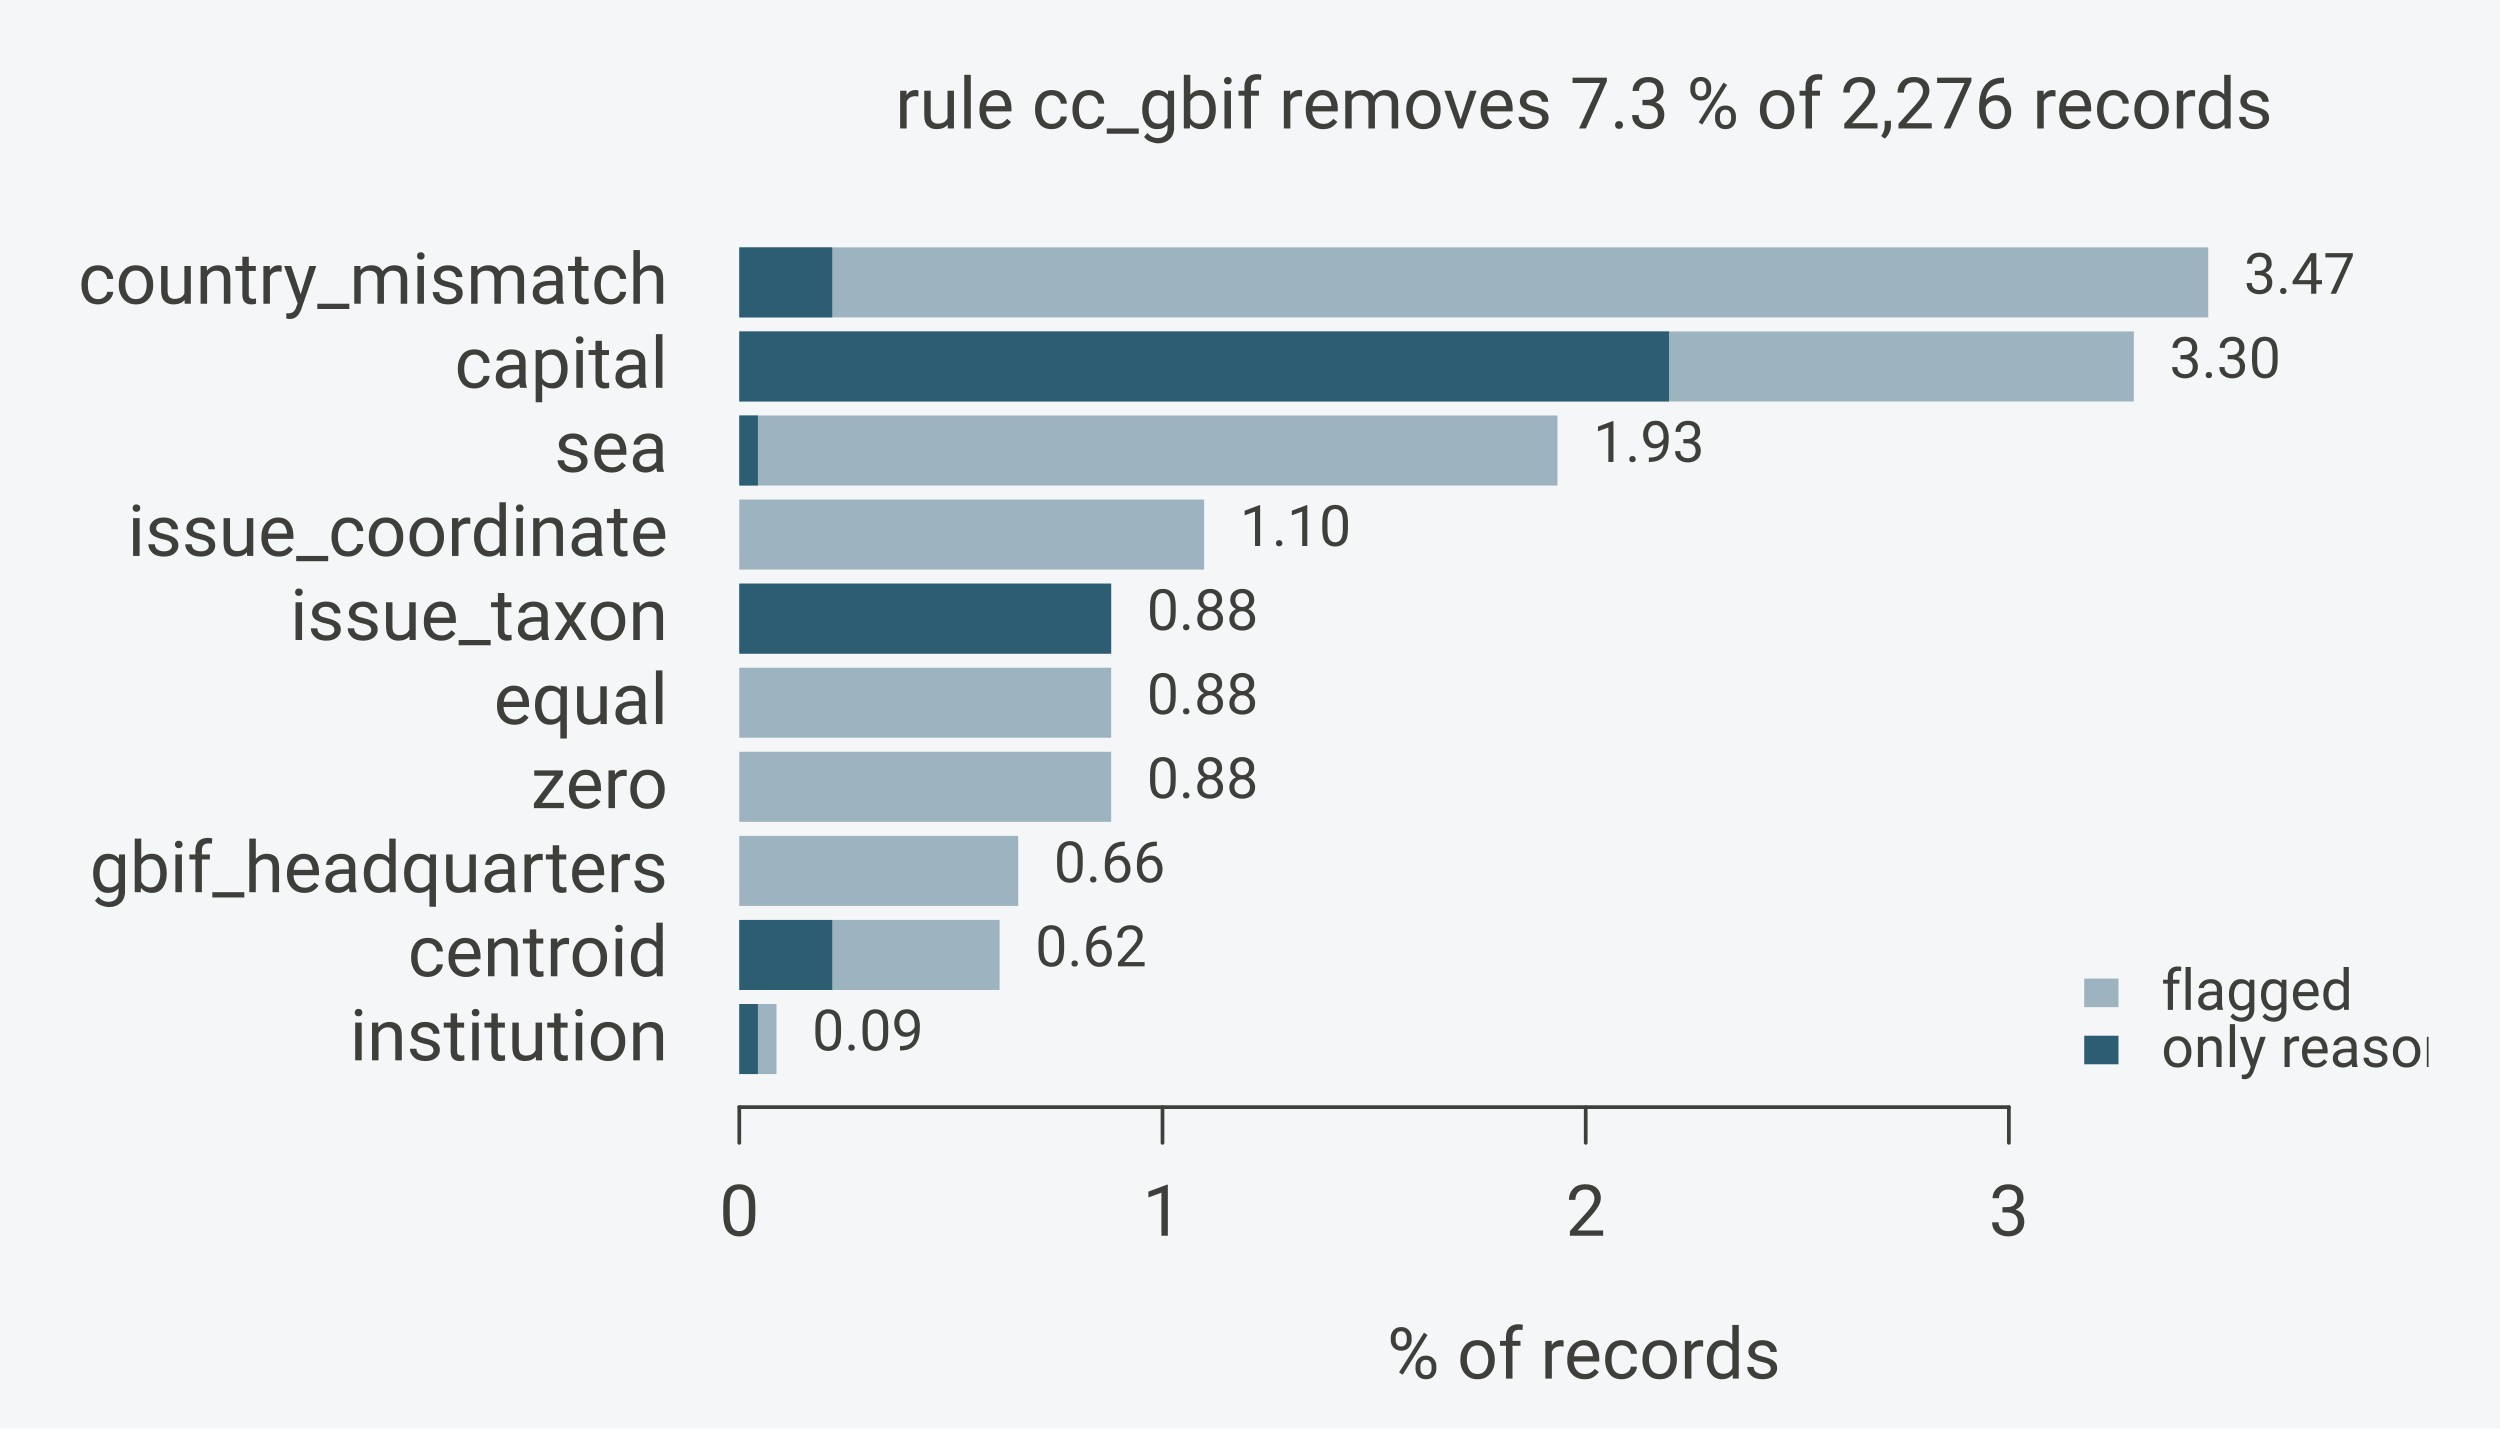
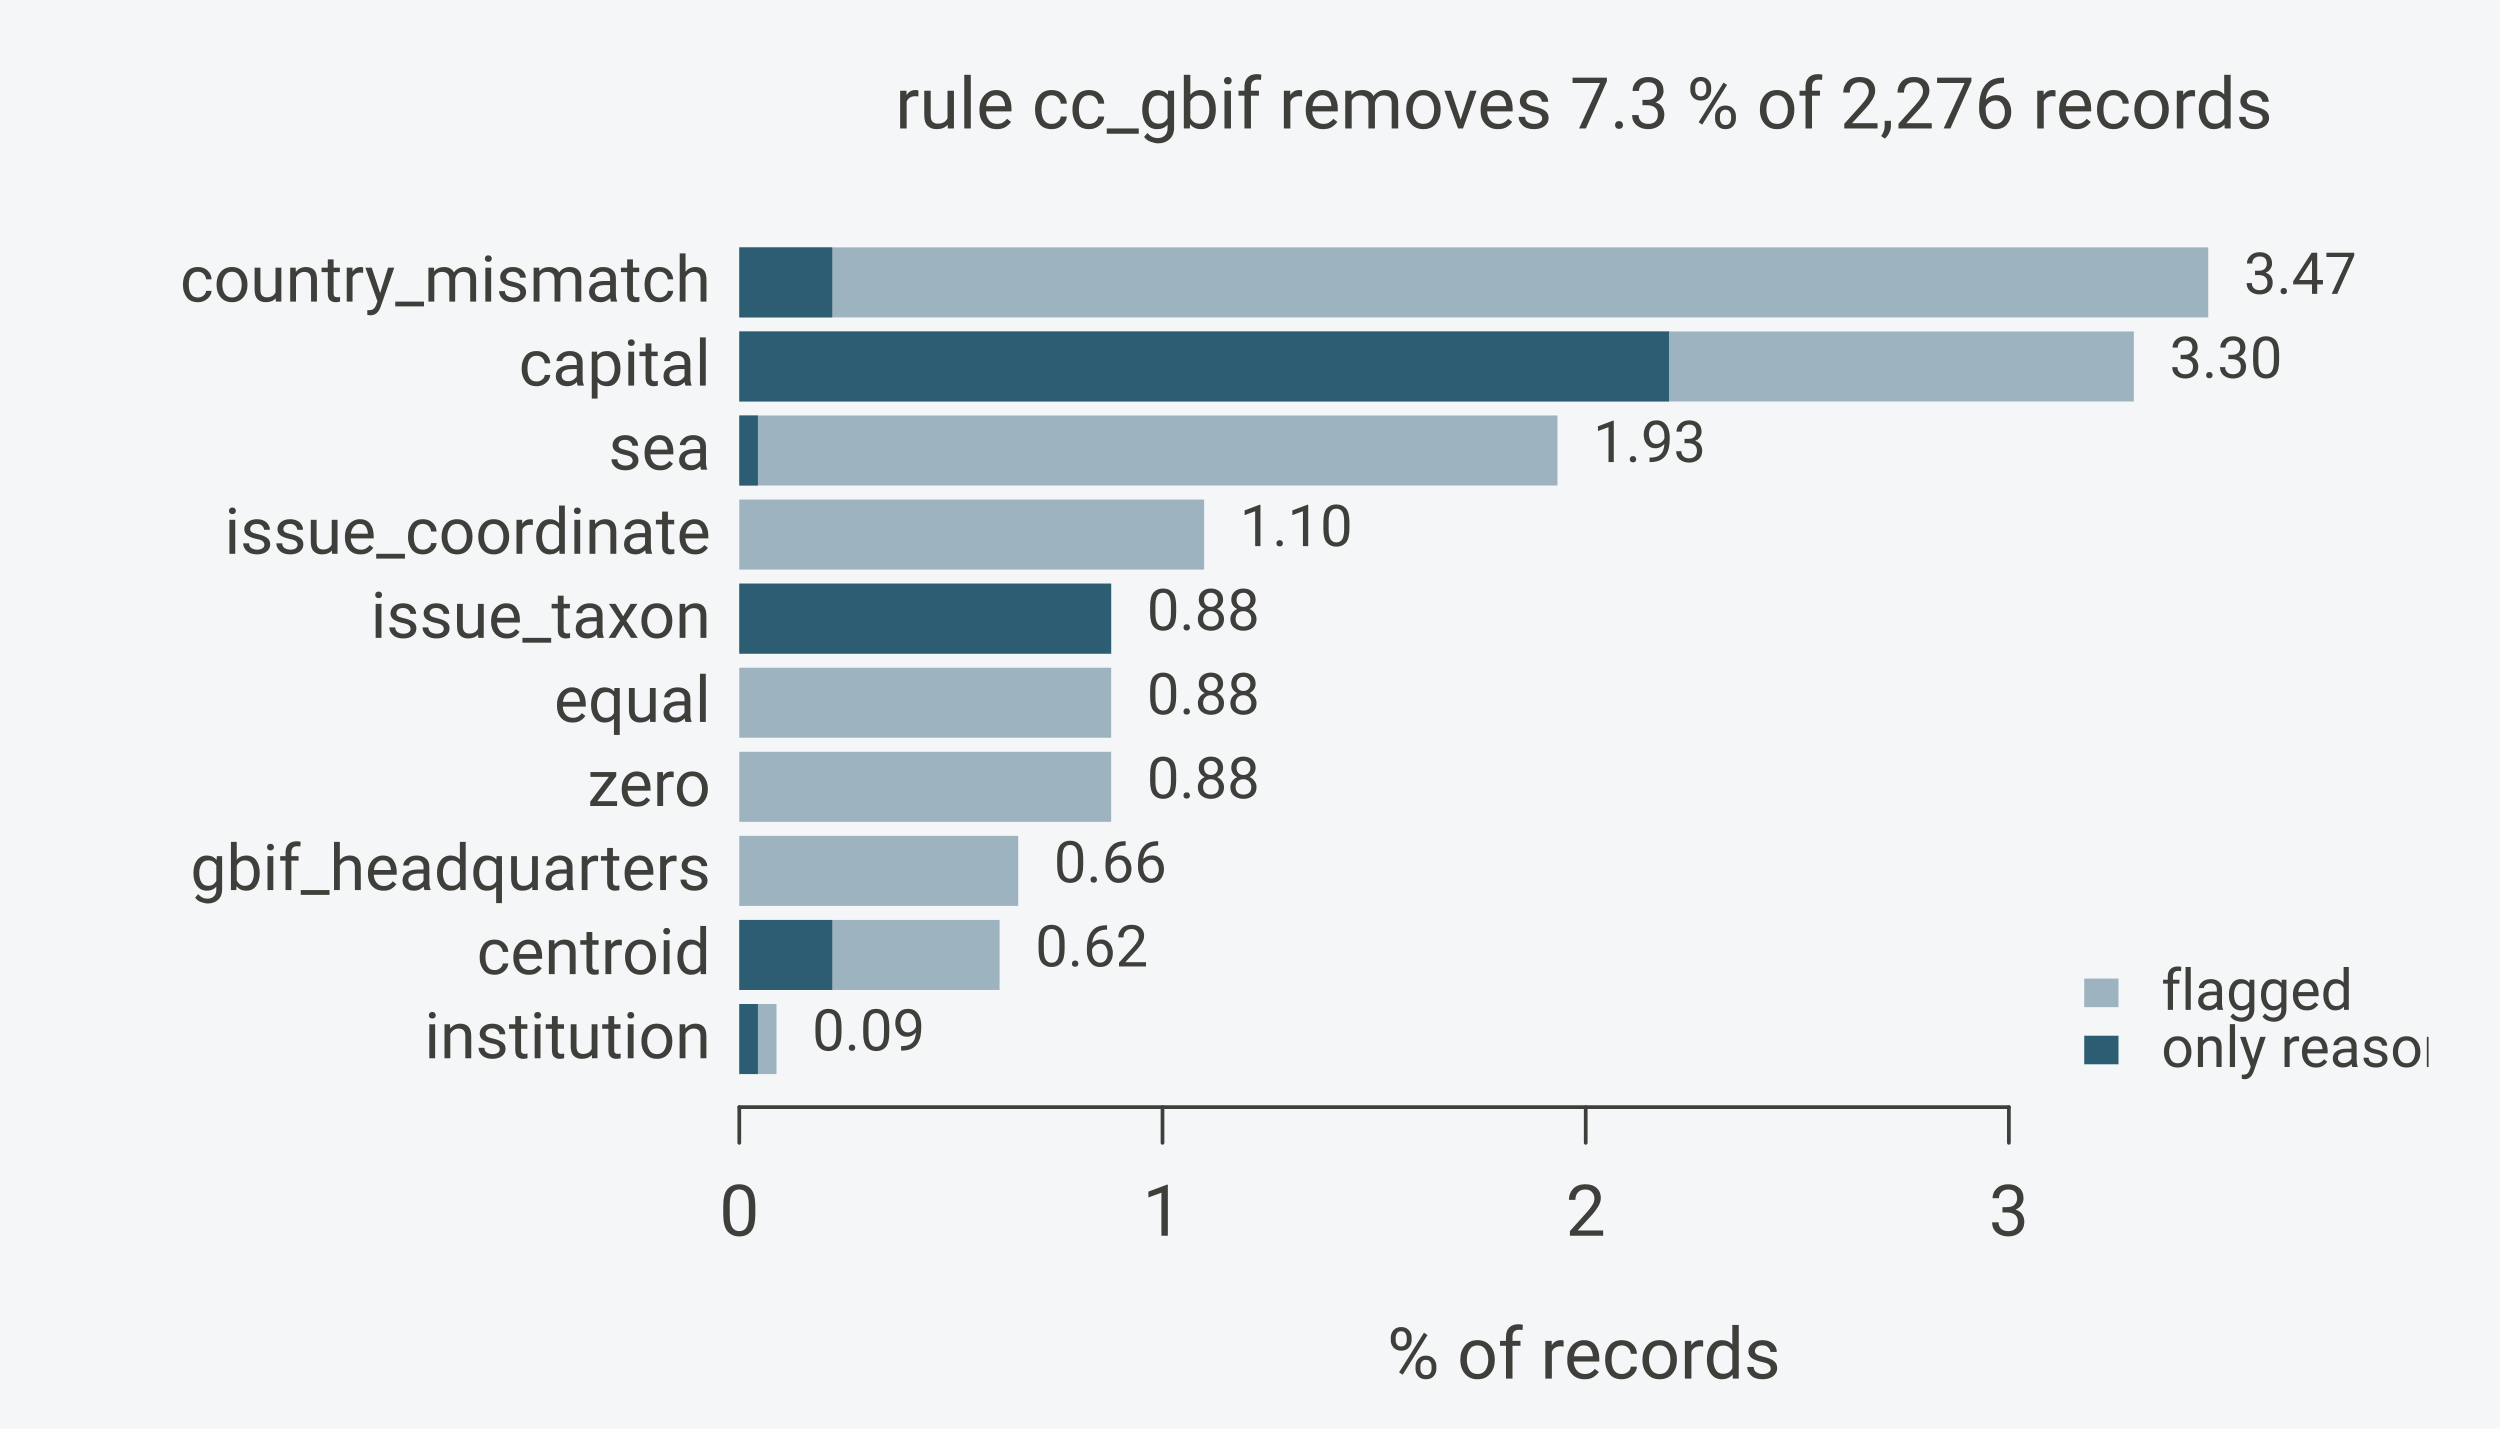
<svg xmlns="http://www.w3.org/2000/svg" width="504.00pt" height="288.00pt" viewBox="0 0 504.00 288.00">
  <g class="svglite">
    <defs>
      <style type="text/css">
    /* theme-aware-processed */
    .svglite line, .svglite polyline, .svglite polygon, .svglite path, .svglite circle {
      fill: none;
      stroke: #3E3F3A;
      stroke-linecap: round;
      stroke-linejoin: round;
      stroke-miterlimit: 10.00;
    }
    .svglite &gt; g &gt; rect {
      fill: none;
      stroke: #3E3F3A;
      stroke-linecap: round;
      stroke-linejoin: round;
      stroke-miterlimit: 10.00;
    }
    .svglite text {
      white-space: pre;
      fill: #3E3F3A;
    }
    .svglite g.glyphgroup path {
      fill: inherit;
      stroke: none;
    }
  </style>
    </defs>
    <rect width="100%" height="100%" style="stroke: none; fill: #F5F6F8;" />
    <defs>
      <clipPath id="cpMC4wMHw1MDQuMDB8MC4wMHwyODguMDA=">
        <rect x="0.00" y="0.00" width="504.00" height="288.00" />
      </clipPath>
    </defs>
    <g clip-path="url(#cpMC4wMHw1MDQuMDB8MC4wMHwyODguMDA=)">
      <rect x="149.04" y="202.41" width="7.50" height="14.12" style="stroke-width: 0.75; stroke: none; fill: #9DB4C0;" />
      <rect x="149.04" y="185.46" width="52.48" height="14.12" style="stroke-width: 0.75; stroke: none; fill: #9DB4C0;" />
      <rect x="149.04" y="168.51" width="56.23" height="14.12" style="stroke-width: 0.75; stroke: none; fill: #9DB4C0;" />
      <rect x="149.04" y="151.56" width="74.97" height="14.12" style="stroke-width: 0.75; stroke: none; fill: #9DB4C0;" />
      <rect x="149.04" y="134.61" width="74.97" height="14.12" style="stroke-width: 0.75; stroke: none; fill: #9DB4C0;" />
      <rect x="149.04" y="117.66" width="74.97" height="14.12" style="stroke-width: 0.75; stroke: none; fill: #9DB4C0;" />
      <rect x="149.04" y="100.71" width="93.71" height="14.12" style="stroke-width: 0.75; stroke: none; fill: #9DB4C0;" />
      <rect x="149.04" y="83.76" width="164.94" height="14.12" style="stroke-width: 0.75; stroke: none; fill: #9DB4C0;" />
      <rect x="149.04" y="66.82" width="281.14" height="14.12" style="stroke-width: 0.75; stroke: none; fill: #9DB4C0;" />
      <rect x="149.04" y="49.87" width="296.14" height="14.12" style="stroke-width: 0.75; stroke: none; fill: #9DB4C0;" />
-       <text x="134.64" y="213.77" text-anchor="end" style="font-size: 1.2em; font-family: &quot;Roboto&quot;, -apple-system, BlinkMacSystemFont, &quot;Segoe UI&quot;, system-ui, sans-serif;">institution</text>
-       <text x="134.64" y="196.82" text-anchor="end" style="font-size: 1.2em; font-family: &quot;Roboto&quot;, -apple-system, BlinkMacSystemFont, &quot;Segoe UI&quot;, system-ui, sans-serif;">centroid</text>
-       <text x="134.64" y="179.87" text-anchor="end" style="font-size: 1.2em; font-family: &quot;Roboto&quot;, -apple-system, BlinkMacSystemFont, &quot;Segoe UI&quot;, system-ui, sans-serif;">gbif_headquarters</text>
-       <text x="134.64" y="162.92" text-anchor="end" style="font-size: 1.2em; font-family: &quot;Roboto&quot;, -apple-system, BlinkMacSystemFont, &quot;Segoe UI&quot;, system-ui, sans-serif;">zero</text>
-       <text x="134.64" y="145.97" text-anchor="end" style="font-size: 1.2em; font-family: &quot;Roboto&quot;, -apple-system, BlinkMacSystemFont, &quot;Segoe UI&quot;, system-ui, sans-serif;">equal</text>
-       <text x="134.64" y="129.02" text-anchor="end" style="font-size: 1.2em; font-family: &quot;Roboto&quot;, -apple-system, BlinkMacSystemFont, &quot;Segoe UI&quot;, system-ui, sans-serif;">issue_taxon</text>
-       <text x="134.64" y="112.07" text-anchor="end" style="font-size: 1.2em; font-family: &quot;Roboto&quot;, -apple-system, BlinkMacSystemFont, &quot;Segoe UI&quot;, system-ui, sans-serif;">issue_coordinate</text>
-       <text x="134.64" y="95.13" text-anchor="end" style="font-size: 1.2em; font-family: &quot;Roboto&quot;, -apple-system, BlinkMacSystemFont, &quot;Segoe UI&quot;, system-ui, sans-serif;">sea</text>
-       <text x="134.64" y="78.18" text-anchor="end" style="font-size: 1.2em; font-family: &quot;Roboto&quot;, -apple-system, BlinkMacSystemFont, &quot;Segoe UI&quot;, system-ui, sans-serif;">capital</text>
-       <text x="134.64" y="61.23" text-anchor="end" style="font-size: 1.2em; font-family: &quot;Roboto&quot;, -apple-system, BlinkMacSystemFont, &quot;Segoe UI&quot;, system-ui, sans-serif;">country_mismatch</text>
      <text x="319.32" y="277.92" text-anchor="middle" style="font-size: 1.2em; font-family: &quot;Roboto&quot;, -apple-system, BlinkMacSystemFont, &quot;Segoe UI&quot;, system-ui, sans-serif;">% of records</text>
      <line x1="149.04" y1="223.20" x2="404.99" y2="223.20" style="stroke-width: 0.75;" />
      <line x1="149.04" y1="223.20" x2="149.04" y2="230.40" style="stroke-width: 0.75;" />
      <line x1="234.36" y1="223.20" x2="234.36" y2="230.40" style="stroke-width: 0.75;" />
      <line x1="319.68" y1="223.20" x2="319.68" y2="230.40" style="stroke-width: 0.75;" />
      <line x1="404.99" y1="223.20" x2="404.99" y2="230.40" style="stroke-width: 0.75;" />
      <text x="149.04" y="249.12" text-anchor="middle" style="font-size: 1.2em; font-family: &quot;Roboto&quot;, -apple-system, BlinkMacSystemFont, &quot;Segoe UI&quot;, system-ui, sans-serif;">0</text>
      <text x="234.36" y="249.12" text-anchor="middle" style="font-size: 1.2em; font-family: &quot;Roboto&quot;, -apple-system, BlinkMacSystemFont, &quot;Segoe UI&quot;, system-ui, sans-serif;">1</text>
      <text x="319.68" y="249.12" text-anchor="middle" style="font-size: 1.2em; font-family: &quot;Roboto&quot;, -apple-system, BlinkMacSystemFont, &quot;Segoe UI&quot;, system-ui, sans-serif;">2</text>
      <text x="404.99" y="249.12" text-anchor="middle" style="font-size: 1.2em; font-family: &quot;Roboto&quot;, -apple-system, BlinkMacSystemFont, &quot;Segoe UI&quot;, system-ui, sans-serif;">3</text>
      <rect x="149.04" y="202.41" width="3.75" height="14.12" style="stroke-width: 0.75; stroke: none; fill: #2C5D73;" />
      <rect x="149.04" y="185.46" width="18.74" height="14.12" style="stroke-width: 0.75; stroke: none; fill: #2C5D73;" />
      <rect x="149.04" y="168.51" width="0.00" height="14.12" style="stroke-width: 0.75; stroke: none; fill: #2C5D73;" />
      <rect x="149.04" y="151.56" width="0.00" height="14.12" style="stroke-width: 0.75; stroke: none; fill: #2C5D73;" />
      <rect x="149.04" y="134.61" width="0.00" height="14.12" style="stroke-width: 0.75; stroke: none; fill: #2C5D73;" />
      <rect x="149.04" y="117.66" width="74.97" height="14.12" style="stroke-width: 0.75; stroke: none; fill: #2C5D73;" />
      <rect x="149.04" y="100.71" width="0.00" height="14.12" style="stroke-width: 0.75; stroke: none; fill: #2C5D73;" />
      <rect x="149.04" y="83.76" width="3.75" height="14.12" style="stroke-width: 0.75; stroke: none; fill: #2C5D73;" />
      <rect x="149.04" y="66.82" width="187.43" height="14.12" style="stroke-width: 0.75; stroke: none; fill: #2C5D73;" />
      <rect x="149.04" y="49.87" width="18.74" height="14.12" style="stroke-width: 0.75; stroke: none; fill: #2C5D73;" />
-       <text x="163.74" y="211.76" style="font-size: 0.96em; font-family: &quot;Roboto&quot;, -apple-system, BlinkMacSystemFont, &quot;Segoe UI&quot;, system-ui, sans-serif;">0.09</text>
-       <text x="208.72" y="194.81" style="font-size: 0.96em; font-family: &quot;Roboto&quot;, -apple-system, BlinkMacSystemFont, &quot;Segoe UI&quot;, system-ui, sans-serif;">0.62</text>
-       <text x="212.47" y="177.86" style="font-size: 0.96em; font-family: &quot;Roboto&quot;, -apple-system, BlinkMacSystemFont, &quot;Segoe UI&quot;, system-ui, sans-serif;">0.66</text>
-       <text x="231.21" y="160.91" style="font-size: 0.96em; font-family: &quot;Roboto&quot;, -apple-system, BlinkMacSystemFont, &quot;Segoe UI&quot;, system-ui, sans-serif;">0.88</text>
-       <text x="231.21" y="143.96" style="font-size: 0.96em; font-family: &quot;Roboto&quot;, -apple-system, BlinkMacSystemFont, &quot;Segoe UI&quot;, system-ui, sans-serif;">0.88</text>
-       <text x="231.21" y="127.01" style="font-size: 0.96em; font-family: &quot;Roboto&quot;, -apple-system, BlinkMacSystemFont, &quot;Segoe UI&quot;, system-ui, sans-serif;">0.88</text>
-       <text x="249.95" y="110.07" style="font-size: 0.96em; font-family: &quot;Roboto&quot;, -apple-system, BlinkMacSystemFont, &quot;Segoe UI&quot;, system-ui, sans-serif;">1.10</text>
-       <text x="321.18" y="93.12" style="font-size: 0.96em; font-family: &quot;Roboto&quot;, -apple-system, BlinkMacSystemFont, &quot;Segoe UI&quot;, system-ui, sans-serif;">1.93</text>
-       <text x="437.38" y="76.17" style="font-size: 0.96em; font-family: &quot;Roboto&quot;, -apple-system, BlinkMacSystemFont, &quot;Segoe UI&quot;, system-ui, sans-serif;">3.30</text>
-       <text x="452.38" y="59.22" style="font-size: 0.96em; font-family: &quot;Roboto&quot;, -apple-system, BlinkMacSystemFont, &quot;Segoe UI&quot;, system-ui, sans-serif;">3.47</text>
+       <text x="143.28" y="213.34" text-anchor="end" style="font-size: 1.08em; font-family: &quot;Roboto&quot;, -apple-system, BlinkMacSystemFont, &quot;Segoe UI&quot;, system-ui, sans-serif;">institution</text>
+       <text x="143.28" y="196.39" text-anchor="end" style="font-size: 1.08em; font-family: &quot;Roboto&quot;, -apple-system, BlinkMacSystemFont, &quot;Segoe UI&quot;, system-ui, sans-serif;">centroid</text>
+       <text x="143.28" y="179.44" text-anchor="end" style="font-size: 1.08em; font-family: &quot;Roboto&quot;, -apple-system, BlinkMacSystemFont, &quot;Segoe UI&quot;, system-ui, sans-serif;">gbif_headquarters</text>
+       <text x="143.28" y="162.49" text-anchor="end" style="font-size: 1.08em; font-family: &quot;Roboto&quot;, -apple-system, BlinkMacSystemFont, &quot;Segoe UI&quot;, system-ui, sans-serif;">zero</text>
+       <text x="143.28" y="145.54" text-anchor="end" style="font-size: 1.08em; font-family: &quot;Roboto&quot;, -apple-system, BlinkMacSystemFont, &quot;Segoe UI&quot;, system-ui, sans-serif;">equal</text>
+       <text x="143.28" y="128.59" text-anchor="end" style="font-size: 1.08em; font-family: &quot;Roboto&quot;, -apple-system, BlinkMacSystemFont, &quot;Segoe UI&quot;, system-ui, sans-serif;">issue_taxon</text>
+       <text x="143.28" y="111.64" text-anchor="end" style="font-size: 1.08em; font-family: &quot;Roboto&quot;, -apple-system, BlinkMacSystemFont, &quot;Segoe UI&quot;, system-ui, sans-serif;">issue_coordinate</text>
+       <text x="143.28" y="94.69" text-anchor="end" style="font-size: 1.08em; font-family: &quot;Roboto&quot;, -apple-system, BlinkMacSystemFont, &quot;Segoe UI&quot;, system-ui, sans-serif;">sea</text>
+       <text x="143.28" y="77.74" text-anchor="end" style="font-size: 1.08em; font-family: &quot;Roboto&quot;, -apple-system, BlinkMacSystemFont, &quot;Segoe UI&quot;, system-ui, sans-serif;">capital</text>
+       <text x="143.28" y="60.80" text-anchor="end" style="font-size: 1.08em; font-family: &quot;Roboto&quot;, -apple-system, BlinkMacSystemFont, &quot;Segoe UI&quot;, system-ui, sans-serif;">country_mismatch</text>
+       <text x="163.74" y="211.79" style="font-size: 0.972em; font-family: &quot;Roboto&quot;, -apple-system, BlinkMacSystemFont, &quot;Segoe UI&quot;, system-ui, sans-serif;">0.09</text>
+       <text x="208.72" y="194.84" style="font-size: 0.972em; font-family: &quot;Roboto&quot;, -apple-system, BlinkMacSystemFont, &quot;Segoe UI&quot;, system-ui, sans-serif;">0.62</text>
+       <text x="212.47" y="177.89" style="font-size: 0.972em; font-family: &quot;Roboto&quot;, -apple-system, BlinkMacSystemFont, &quot;Segoe UI&quot;, system-ui, sans-serif;">0.66</text>
+       <text x="231.21" y="160.94" style="font-size: 0.972em; font-family: &quot;Roboto&quot;, -apple-system, BlinkMacSystemFont, &quot;Segoe UI&quot;, system-ui, sans-serif;">0.88</text>
+       <text x="231.21" y="144.00" style="font-size: 0.972em; font-family: &quot;Roboto&quot;, -apple-system, BlinkMacSystemFont, &quot;Segoe UI&quot;, system-ui, sans-serif;">0.88</text>
+       <text x="231.21" y="127.05" style="font-size: 0.972em; font-family: &quot;Roboto&quot;, -apple-system, BlinkMacSystemFont, &quot;Segoe UI&quot;, system-ui, sans-serif;">0.88</text>
+       <text x="249.95" y="110.10" style="font-size: 0.972em; font-family: &quot;Roboto&quot;, -apple-system, BlinkMacSystemFont, &quot;Segoe UI&quot;, system-ui, sans-serif;">1.10</text>
+       <text x="321.18" y="93.15" style="font-size: 0.972em; font-family: &quot;Roboto&quot;, -apple-system, BlinkMacSystemFont, &quot;Segoe UI&quot;, system-ui, sans-serif;">1.93</text>
+       <text x="437.38" y="76.20" style="font-size: 0.972em; font-family: &quot;Roboto&quot;, -apple-system, BlinkMacSystemFont, &quot;Segoe UI&quot;, system-ui, sans-serif;">3.30</text>
+       <text x="452.38" y="59.25" style="font-size: 0.972em; font-family: &quot;Roboto&quot;, -apple-system, BlinkMacSystemFont, &quot;Segoe UI&quot;, system-ui, sans-serif;">3.47</text>
      <text x="319.32" y="25.90" text-anchor="middle" style="font-size: 1.2em; font-family: &quot;Roboto&quot;, -apple-system, BlinkMacSystemFont, &quot;Segoe UI&quot;, system-ui, sans-serif;">rule cc_gbif removes 7.3 % of 2,276 records</text>
    </g>
    <defs>
      <clipPath id="cpMTQ5LjA0fDQ4OS42MHw0My4yMHwyMjMuMjA=">
        <rect x="149.04" y="43.20" width="340.56" height="180.00" />
      </clipPath>
    </defs>
    <g clip-path="url(#cpMTQ5LjA0fDQ4OS42MHw0My4yMHwyMjMuMjA=)">
      <rect x="420.18" y="197.28" width="6.91" height="5.76" style="stroke-width: 0.75; stroke: none; fill: #9DB4C0;" />
      <rect x="420.18" y="208.80" width="6.91" height="5.76" style="stroke-width: 0.75; stroke: none; fill: #2C5D73;" />
      <text x="435.73" y="203.59" style="font-size: 0.96em; font-family: &quot;Roboto&quot;, -apple-system, BlinkMacSystemFont, &quot;Segoe UI&quot;, system-ui, sans-serif;">flagged</text>
      <text x="435.73" y="215.11" style="font-size: 0.96em; font-family: &quot;Roboto&quot;, -apple-system, BlinkMacSystemFont, &quot;Segoe UI&quot;, system-ui, sans-serif;">only reason</text>
    </g>
  </g>
</svg>
